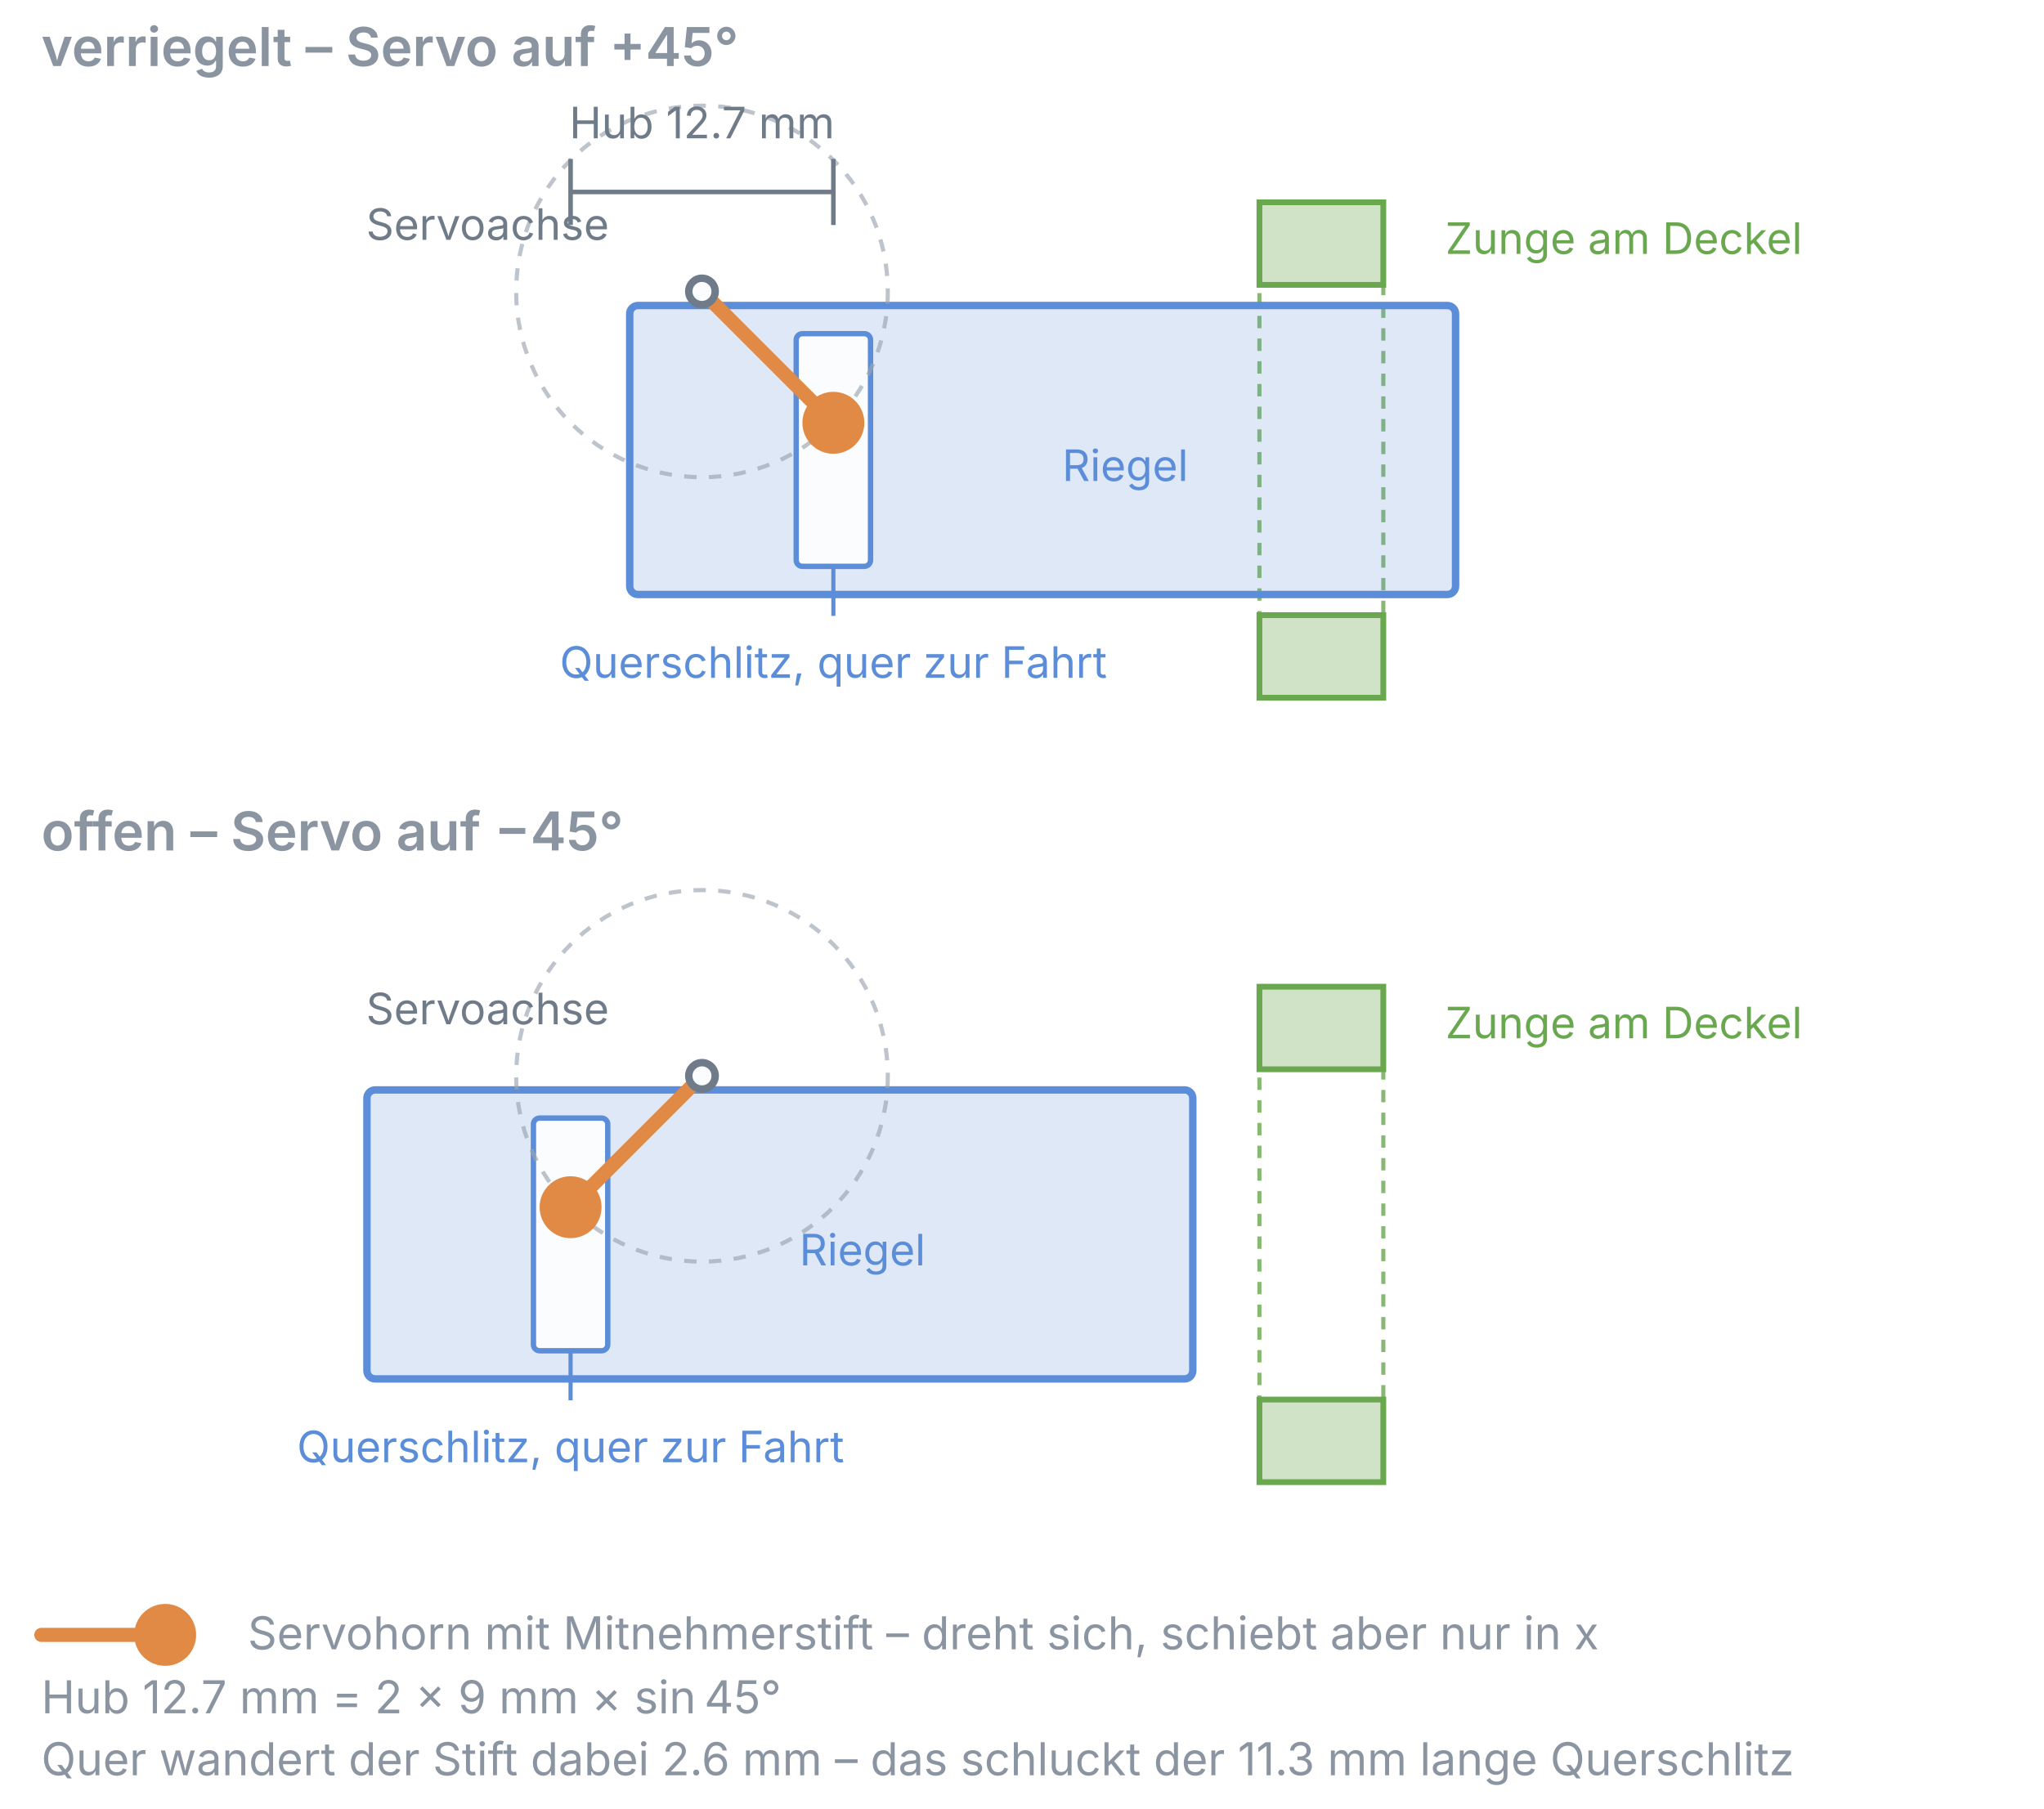
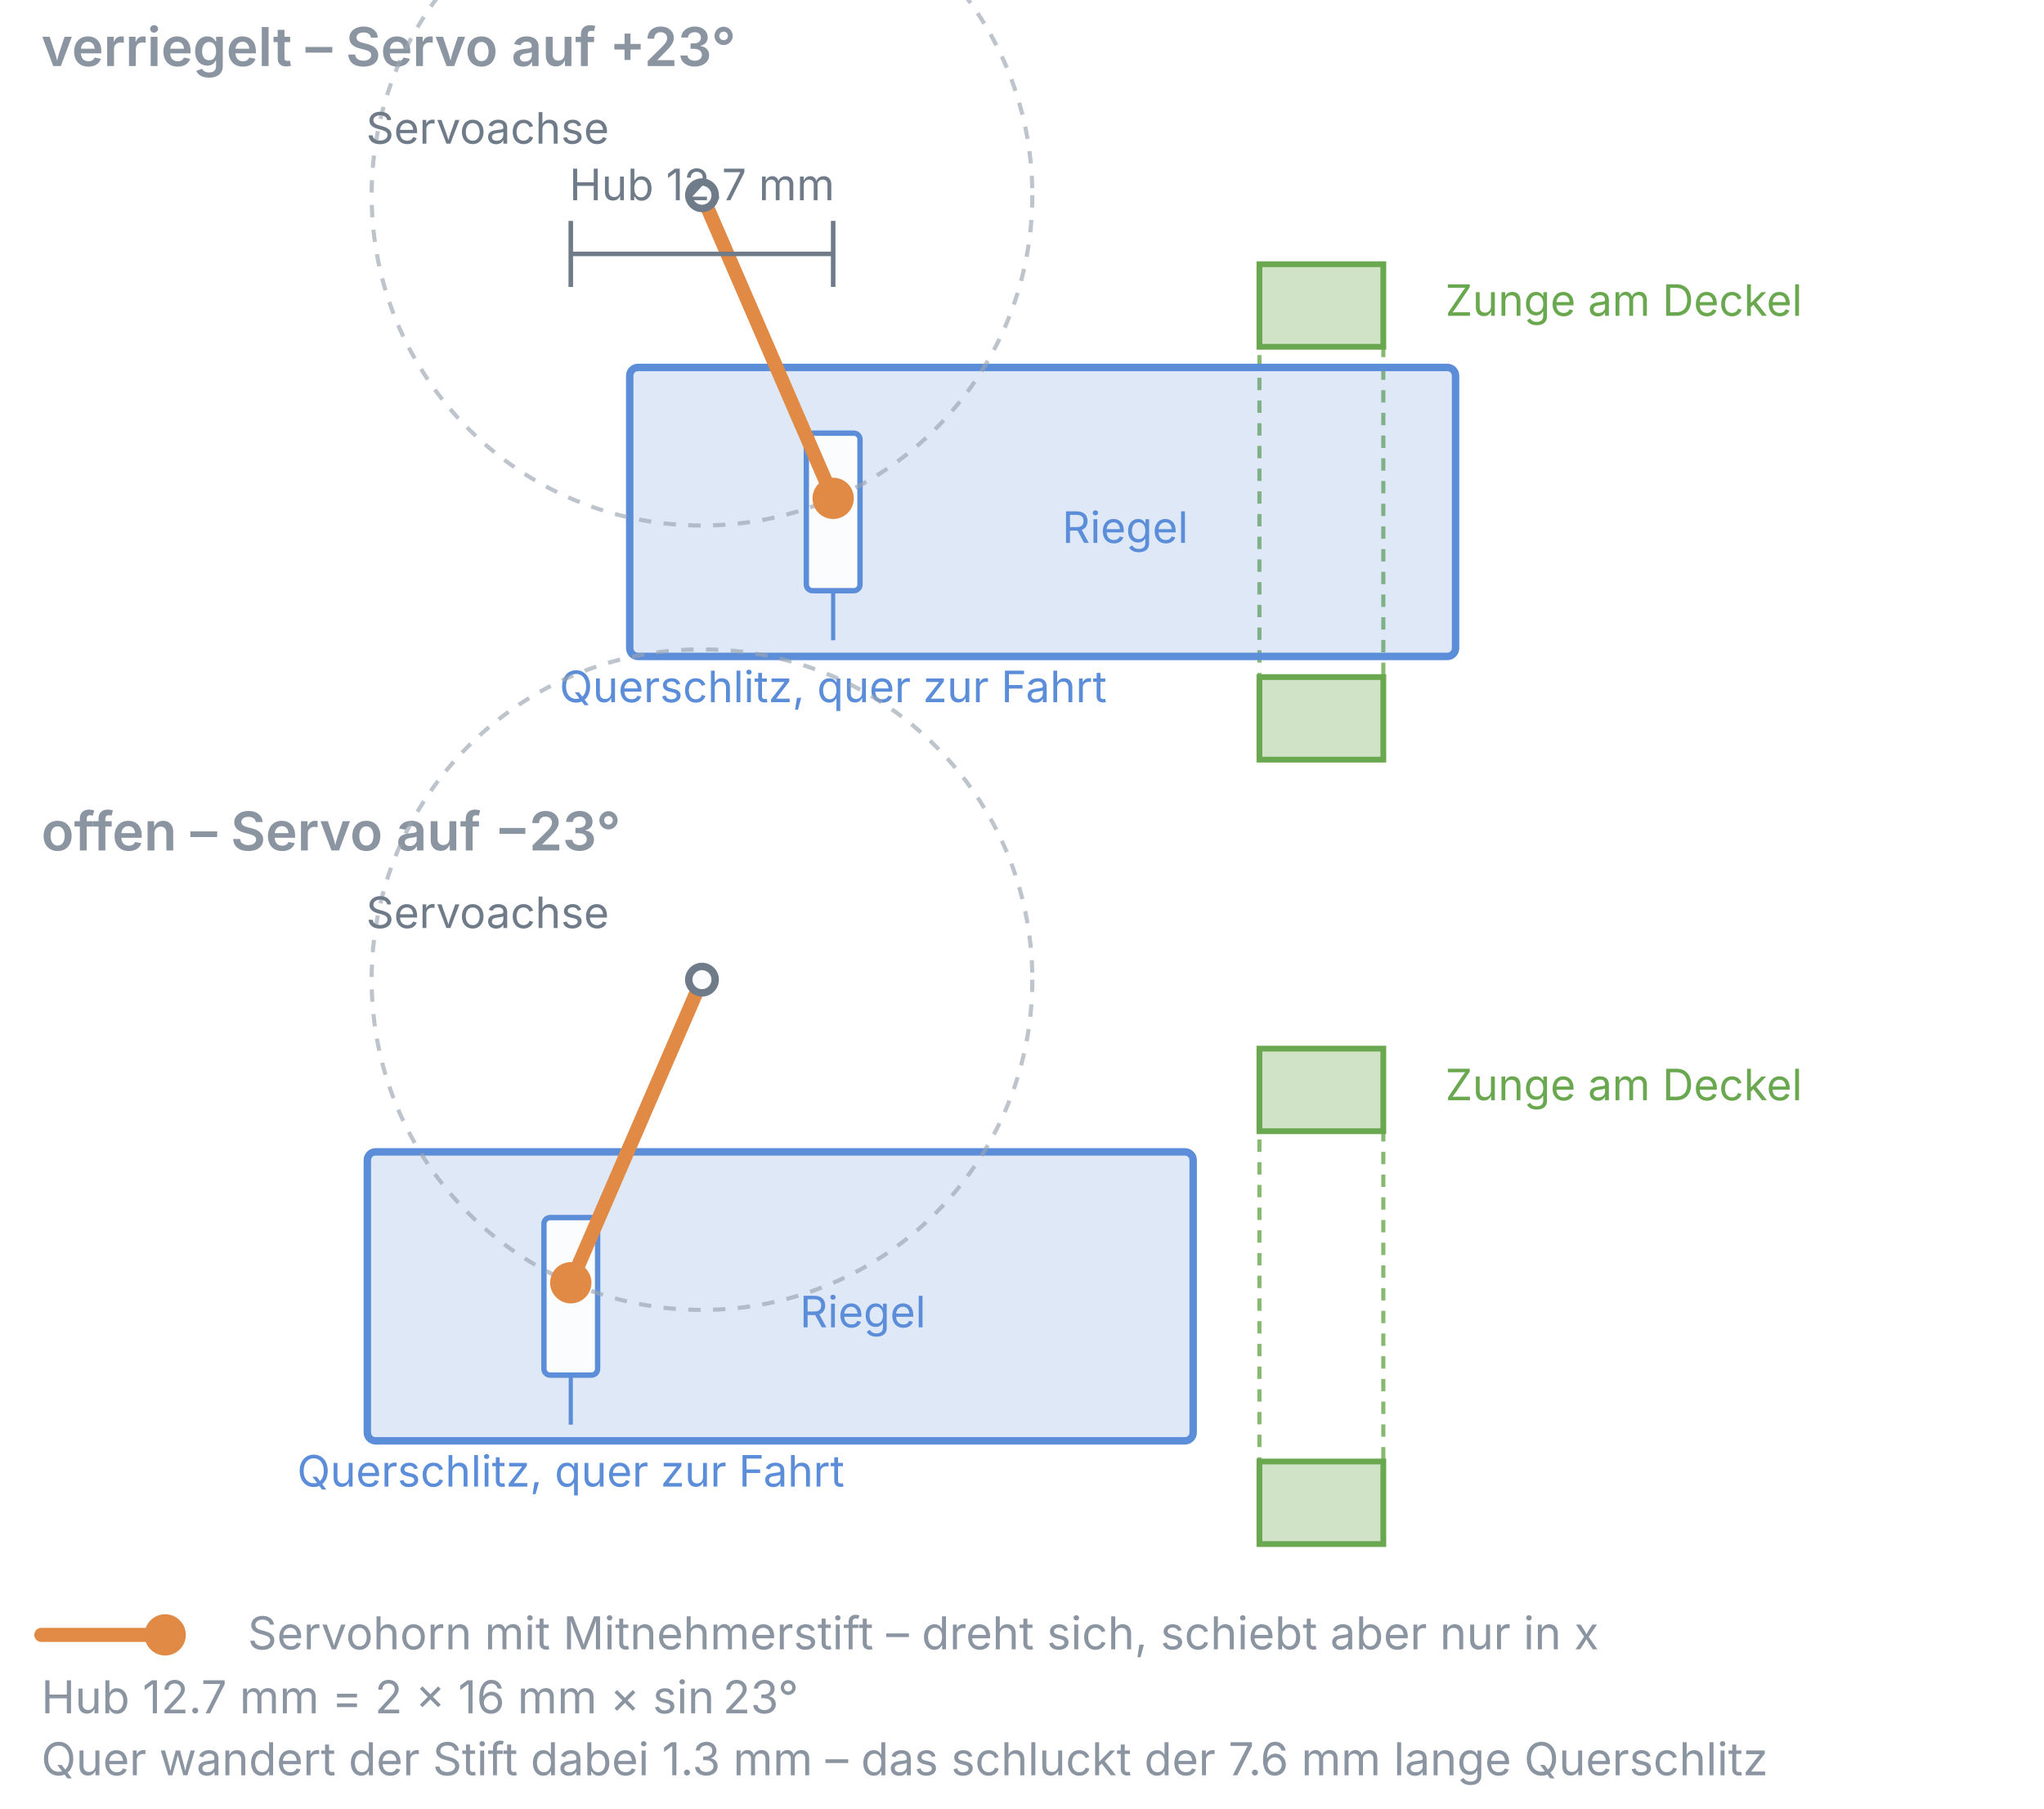
<svg xmlns="http://www.w3.org/2000/svg" width="495" height="438" viewBox="0 0 495 438" font-family="system-ui,-apple-system,sans-serif">
  <g transform="translate(0,14)">
-     <text x="10.0" y="2.0" fill="#8b95a1" font-size="13" font-weight="600">verriegelt – Servo auf +45°</text>
-     <rect x="305.0" y="35.0" width="30.0" height="120.0" fill="none" stroke="#6aa84f" stroke-width="1" stroke-dasharray="3 2.5" opacity="0.8" />
-     <rect x="305.0" y="35.0" width="30.0" height="20.0" fill="#6aa84f" fill-opacity="0.32" stroke="#6aa84f" stroke-width="1.4" />
-     <rect x="305.0" y="135.0" width="30.0" height="20.0" fill="#6aa84f" fill-opacity="0.32" stroke="#6aa84f" stroke-width="1.4" />
-     <rect x="152.5" y="60.0" width="200.0" height="70.0" rx="2" fill="#5b8dd9" fill-opacity="0.20" stroke="#5b8dd9" stroke-width="1.8" />
-     <rect x="192.82" y="66.82" width="18.0" height="56.36" rx="1.5" fill="#fbfcfd" stroke="#5b8dd9" stroke-width="1.3" />
-     <circle cx="170.0" cy="56.59" r="45.0" fill="none" stroke="#9aa4b0" stroke-width="1" stroke-dasharray="3 3" opacity="0.65" />
-     <line x1="170.0" y1="56.59" x2="201.82" y2="88.41" stroke="#e08a45" stroke-width="3.4" stroke-linecap="round" />
-     <circle cx="170.0" cy="56.59" r="3.2" fill="#fbfcfd" stroke="#6f7b88" stroke-width="1.8" />
-     <circle cx="201.82" cy="88.41" r="7.5" fill="#e08a45" />
-     <text x="147.5" y="44.09" fill="#6f7b88" font-size="10.5" text-anchor="end">Servoachse</text>
-     <text x="272.5" y="102.5" fill="#5b8dd9" font-size="10.5" text-anchor="middle">Riegel</text>
-     <text x="350.0" y="47.5" fill="#6aa84f" font-size="10.5" text-anchor="start">Zunge am Deckel</text>
-     <line x1="201.82" y1="123.18" x2="201.82" y2="135.18" stroke="#5b8dd9" stroke-width="1" />
-     <text x="201.82" y="150.18" fill="#5b8dd9" font-size="10.5" text-anchor="middle">Querschlitz, quer zur Fahrt</text>
-     <line x1="138.18" y1="32.5" x2="201.82" y2="32.5" stroke="#6f7b88" stroke-width="1.1" />
-     <line x1="138.18" y1="24.5" x2="138.18" y2="40.5" stroke="#6f7b88" stroke-width="1.1" />
-     <line x1="201.82" y1="24.5" x2="201.82" y2="40.5" stroke="#6f7b88" stroke-width="1.1" />
-     <text x="170.0" y="19.5" fill="#6f7b88" font-size="10.5" text-anchor="middle">Hub 12.7 mm</text>
+     <text x="10.0" y="2.0" fill="#8b95a1" font-size="13" font-weight="600">verriegelt – Servo auf +23°</text>
+     <rect x="305.0" y="50.0" width="30.0" height="120.0" fill="none" stroke="#6aa84f" stroke-width="1" stroke-dasharray="3 2.5" opacity="0.8" />
+     <rect x="305.0" y="50.0" width="30.0" height="20.0" fill="#6aa84f" fill-opacity="0.32" stroke="#6aa84f" stroke-width="1.4" />
+     <rect x="305.0" y="150.0" width="30.0" height="20.0" fill="#6aa84f" fill-opacity="0.32" stroke="#6aa84f" stroke-width="1.4" />
+     <rect x="152.5" y="75.0" width="200.0" height="70.0" rx="2" fill="#5b8dd9" fill-opacity="0.20" stroke="#5b8dd9" stroke-width="1.8" />
+     <rect x="195.272" y="90.92" width="13.0" height="38.159" rx="1.5" fill="#fbfcfd" stroke="#5b8dd9" stroke-width="1.3" />
+     <circle cx="170.0" cy="33.29" r="80.0" fill="none" stroke="#9aa4b0" stroke-width="1" stroke-dasharray="3 3" opacity="0.65" />
+     <line x1="170.0" y1="33.29" x2="201.772" y2="106.71" stroke="#e08a45" stroke-width="3.4" stroke-linecap="round" />
+     <circle cx="170.0" cy="33.29" r="3.2" fill="#fbfcfd" stroke="#6f7b88" stroke-width="1.8" />
+     <circle cx="201.772" cy="106.71" r="5.0" fill="#e08a45" />
+     <text x="147.5" y="20.79" fill="#6f7b88" font-size="10.5" text-anchor="end">Servoachse</text>
+     <text x="272.5" y="117.5" fill="#5b8dd9" font-size="10.5" text-anchor="middle">Riegel</text>
+     <text x="350.0" y="62.5" fill="#6aa84f" font-size="10.5" text-anchor="start">Zunge am Deckel</text>
+     <line x1="201.772" y1="129.08" x2="201.772" y2="141.08" stroke="#5b8dd9" stroke-width="1" />
+     <text x="201.772" y="156.08" fill="#5b8dd9" font-size="10.5" text-anchor="middle">Querschlitz, quer zur Fahrt</text>
+     <line x1="138.228" y1="47.5" x2="201.772" y2="47.5" stroke="#6f7b88" stroke-width="1.1" />
+     <line x1="138.228" y1="39.5" x2="138.228" y2="55.5" stroke="#6f7b88" stroke-width="1.1" />
+     <line x1="201.772" y1="39.5" x2="201.772" y2="55.5" stroke="#6f7b88" stroke-width="1.1" />
+     <text x="170.0" y="34.5" fill="#6f7b88" font-size="10.5" text-anchor="middle">Hub 12.7 mm</text>
  </g>
  <g transform="translate(0,204.0)">
-     <text x="10.0" y="2.0" fill="#8b95a1" font-size="13" font-weight="600">offen – Servo auf −45°</text>
-     <rect x="305.0" y="35.0" width="30.0" height="120.0" fill="none" stroke="#6aa84f" stroke-width="1" stroke-dasharray="3 2.5" opacity="0.8" />
-     <rect x="305.0" y="35.0" width="30.0" height="20.0" fill="#6aa84f" fill-opacity="0.32" stroke="#6aa84f" stroke-width="1.4" />
-     <rect x="305.0" y="135.0" width="30.0" height="20.0" fill="#6aa84f" fill-opacity="0.32" stroke="#6aa84f" stroke-width="1.4" />
-     <rect x="88.86" y="60.0" width="200.0" height="70.0" rx="2" fill="#5b8dd9" fill-opacity="0.20" stroke="#5b8dd9" stroke-width="1.8" />
-     <rect x="129.18" y="66.82" width="18.0" height="56.36" rx="1.5" fill="#fbfcfd" stroke="#5b8dd9" stroke-width="1.3" />
-     <circle cx="170.0" cy="56.59" r="45.0" fill="none" stroke="#9aa4b0" stroke-width="1" stroke-dasharray="3 3" opacity="0.65" />
-     <line x1="170.0" y1="56.59" x2="138.18" y2="88.41" stroke="#e08a45" stroke-width="3.4" stroke-linecap="round" />
-     <circle cx="170.0" cy="56.59" r="3.2" fill="#fbfcfd" stroke="#6f7b88" stroke-width="1.8" />
-     <circle cx="138.18" cy="88.41" r="7.5" fill="#e08a45" />
-     <text x="147.5" y="44.09" fill="#6f7b88" font-size="10.5" text-anchor="end">Servoachse</text>
-     <text x="208.86" y="102.5" fill="#5b8dd9" font-size="10.5" text-anchor="middle">Riegel</text>
-     <text x="350.0" y="47.5" fill="#6aa84f" font-size="10.5" text-anchor="start">Zunge am Deckel</text>
-     <line x1="138.18" y1="123.18" x2="138.18" y2="135.18" stroke="#5b8dd9" stroke-width="1" />
-     <text x="138.18" y="150.18" fill="#5b8dd9" font-size="10.5" text-anchor="middle">Querschlitz, quer zur Fahrt</text>
+     <text x="10.0" y="2.0" fill="#8b95a1" font-size="13" font-weight="600">offen – Servo auf −23°</text>
+     <rect x="305.0" y="50.0" width="30.0" height="120.0" fill="none" stroke="#6aa84f" stroke-width="1" stroke-dasharray="3 2.5" opacity="0.8" />
+     <rect x="305.0" y="50.0" width="30.0" height="20.0" fill="#6aa84f" fill-opacity="0.32" stroke="#6aa84f" stroke-width="1.4" />
+     <rect x="305.0" y="150.0" width="30.0" height="20.0" fill="#6aa84f" fill-opacity="0.32" stroke="#6aa84f" stroke-width="1.4" />
+     <rect x="88.956" y="75.0" width="200.0" height="70.0" rx="2" fill="#5b8dd9" fill-opacity="0.20" stroke="#5b8dd9" stroke-width="1.8" />
+     <rect x="131.728" y="90.92" width="13.0" height="38.159" rx="1.5" fill="#fbfcfd" stroke="#5b8dd9" stroke-width="1.3" />
+     <circle cx="170.0" cy="33.29" r="80.0" fill="none" stroke="#9aa4b0" stroke-width="1" stroke-dasharray="3 3" opacity="0.65" />
+     <line x1="170.0" y1="33.29" x2="138.228" y2="106.71" stroke="#e08a45" stroke-width="3.4" stroke-linecap="round" />
+     <circle cx="170.0" cy="33.29" r="3.2" fill="#fbfcfd" stroke="#6f7b88" stroke-width="1.8" />
+     <circle cx="138.228" cy="106.71" r="5.0" fill="#e08a45" />
+     <text x="147.5" y="20.79" fill="#6f7b88" font-size="10.5" text-anchor="end">Servoachse</text>
+     <text x="208.956" y="117.5" fill="#5b8dd9" font-size="10.5" text-anchor="middle">Riegel</text>
+     <text x="350.0" y="62.5" fill="#6aa84f" font-size="10.5" text-anchor="start">Zunge am Deckel</text>
+     <line x1="138.228" y1="129.08" x2="138.228" y2="141.08" stroke="#5b8dd9" stroke-width="1" />
+     <text x="138.228" y="156.08" fill="#5b8dd9" font-size="10.5" text-anchor="middle">Querschlitz, quer zur Fahrt</text>
  </g>
  <line x1="10.0" y1="396.0" x2="40.0" y2="396.0" stroke="#e08a45" stroke-width="3.4" stroke-linecap="round" />
-   <circle cx="40.0" cy="396.0" r="7.5" fill="#e08a45" />
+   <circle cx="40.0" cy="396.0" r="5.0" fill="#e08a45" />
  <text x="60.0" y="399.5" fill="#8b95a1" font-size="11">Servohorn mit Mitnehmerstift – dreht sich, schiebt aber nur in x</text>
-   <text x="10.0" y="415.0" fill="#8b95a1" font-size="11">Hub 12.7 mm = 2 × 9 mm × sin 45°</text>
-   <text x="10.0" y="430.0" fill="#8b95a1" font-size="11">Quer wandert der Stift dabei 2.6 mm – das schluckt der 11.3 mm lange Querschlitz</text>
+   <text x="10.0" y="415.0" fill="#8b95a1" font-size="11">Hub 12.7 mm = 2 × 16 mm × sin 23°</text>
+   <text x="10.0" y="430.0" fill="#8b95a1" font-size="11">Quer wandert der Stift dabei 1.3 mm – das schluckt der 7.6 mm lange Querschlitz</text>
</svg>
